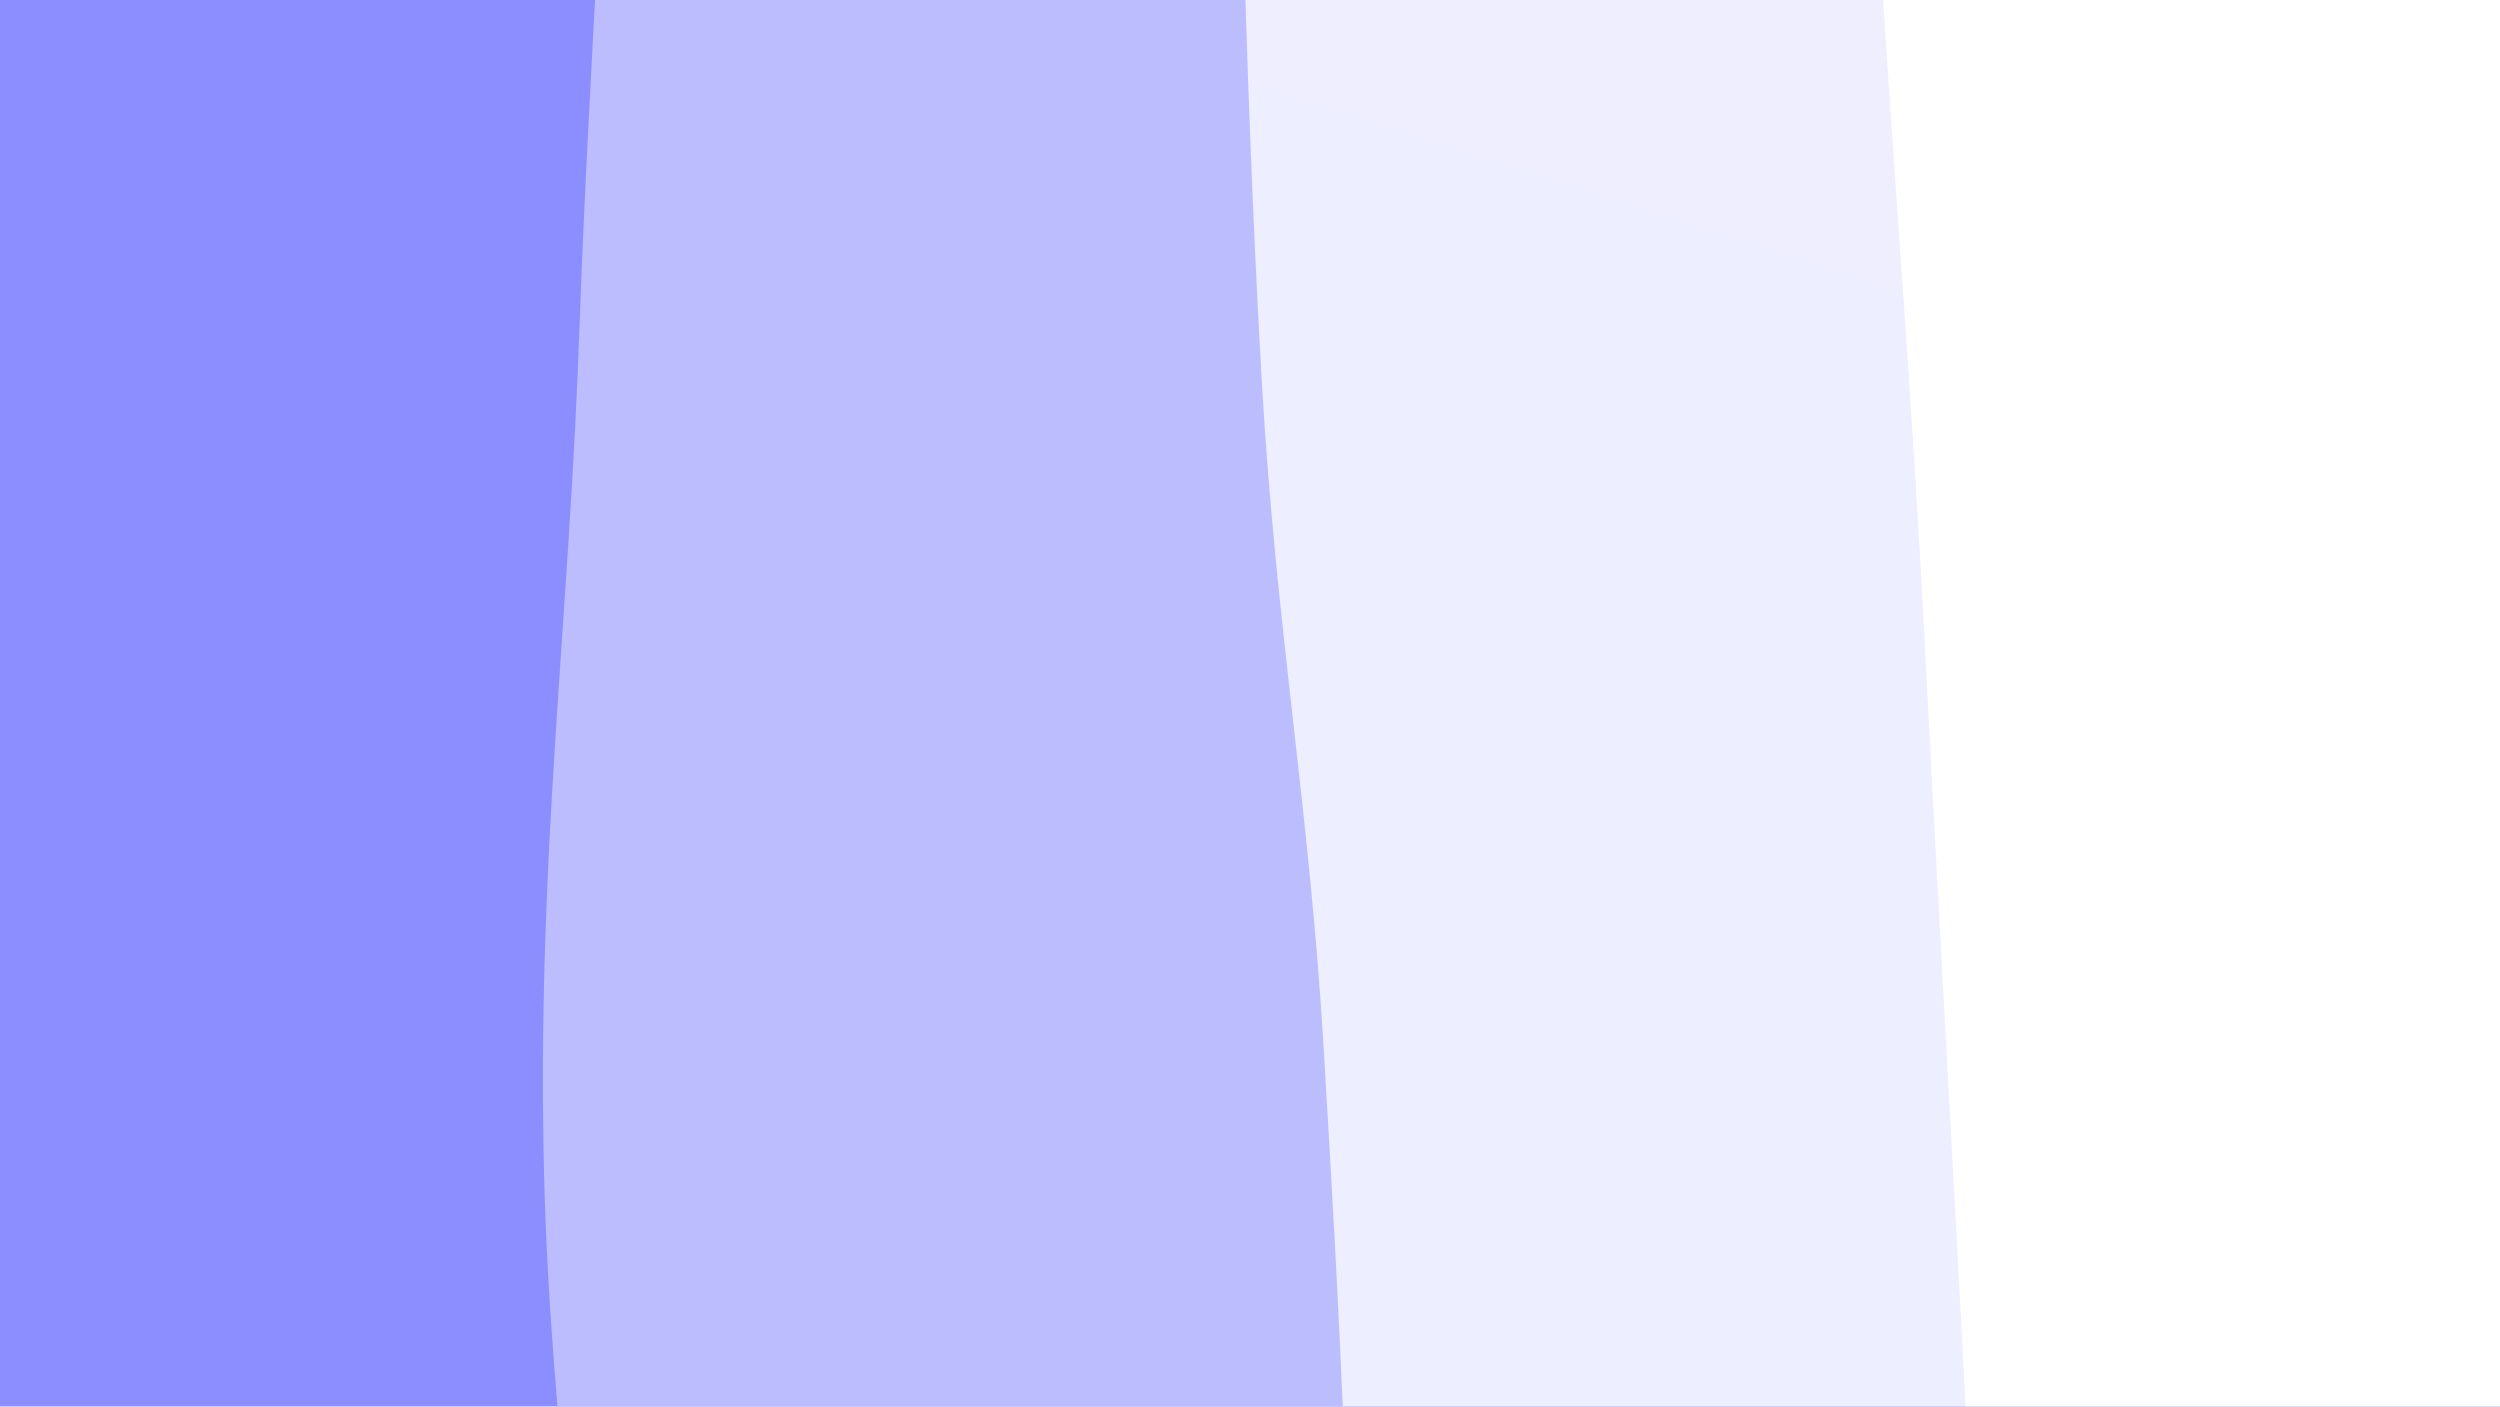
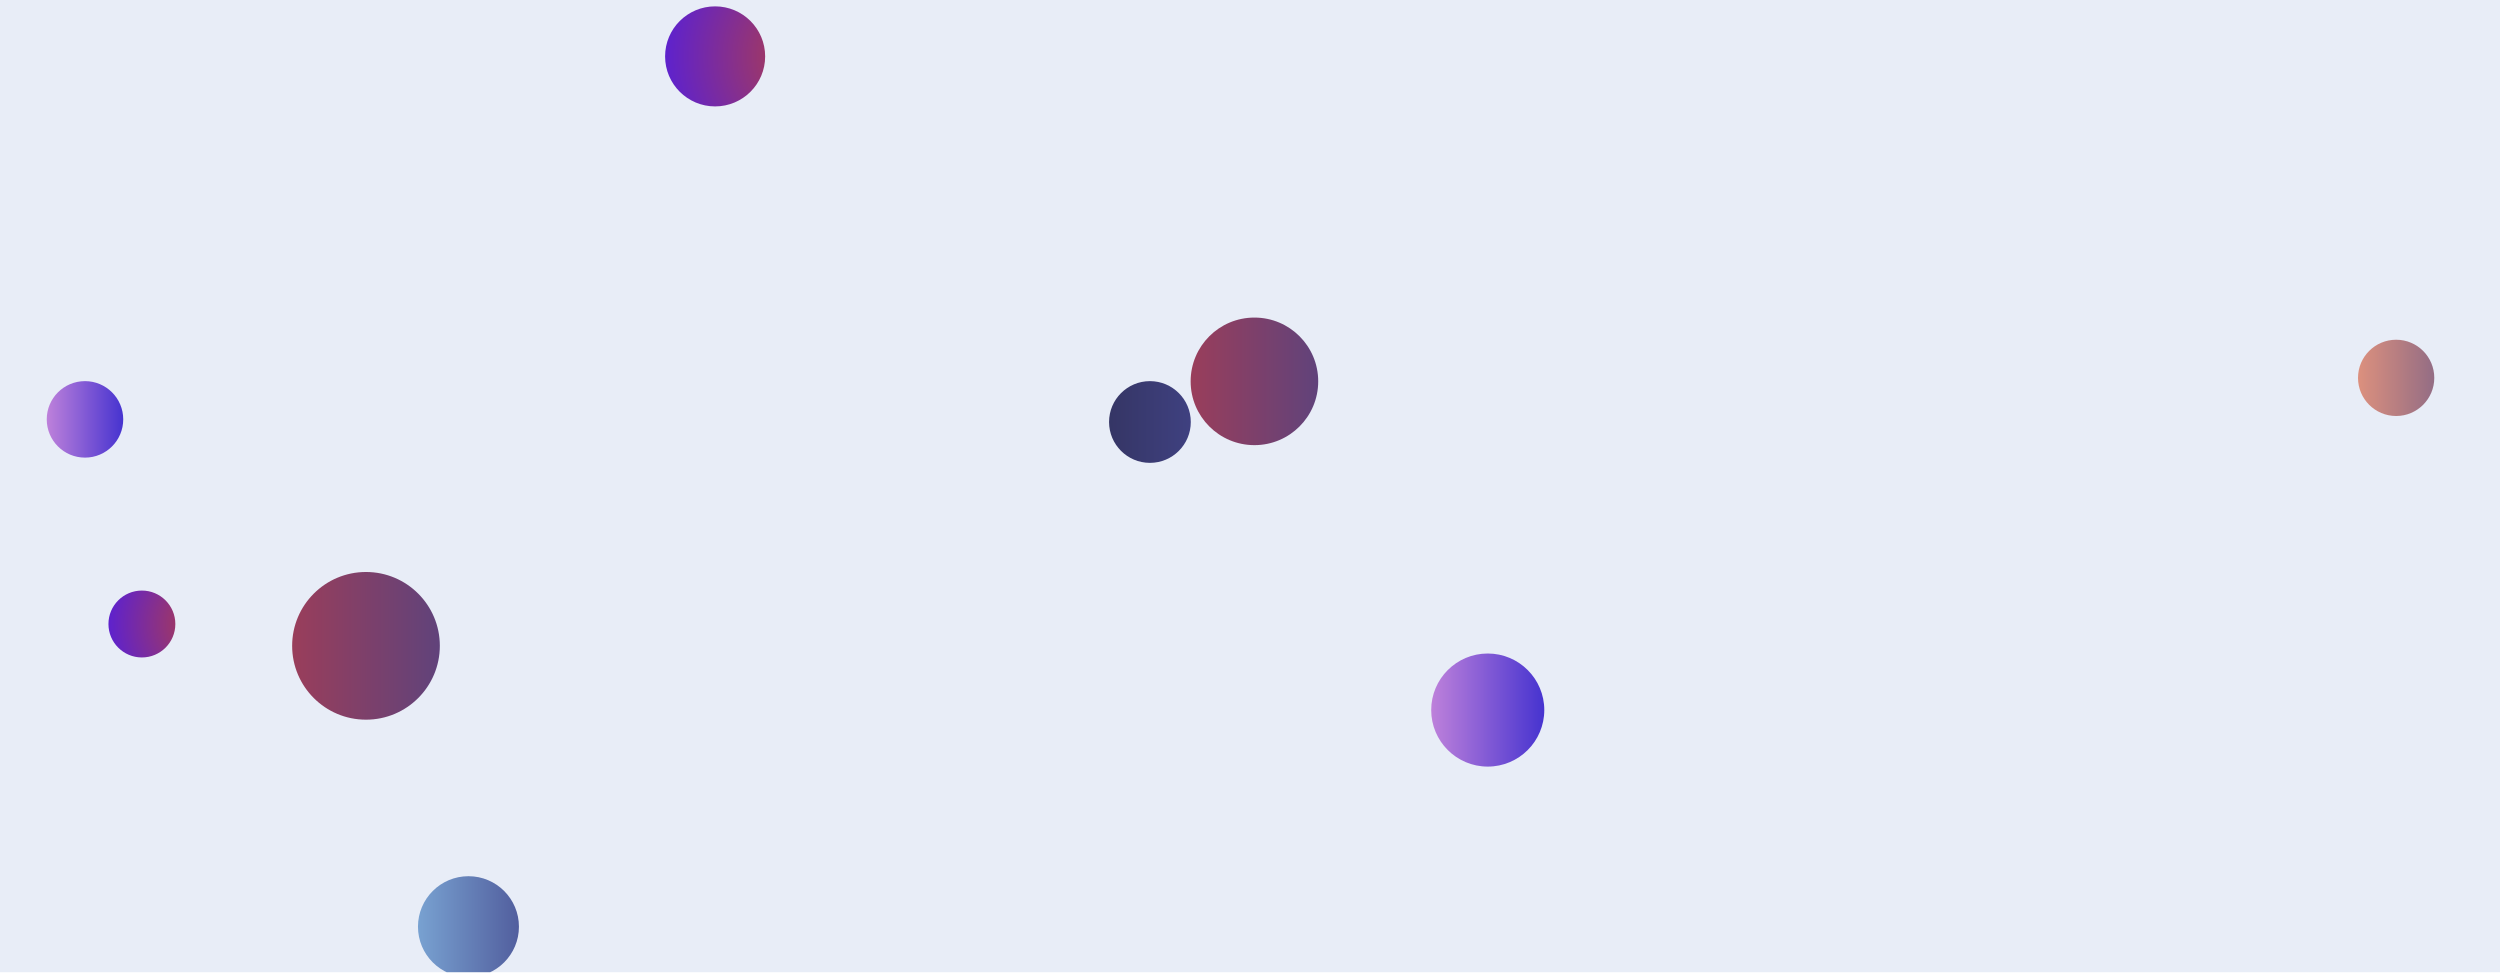
- <svg xmlns="http://www.w3.org/2000/svg" version="1.1" viewBox="0 0 1920 1080" style="overflow: hidden; height: 85vh;" class="overflow-hidden rounded-md drop-shadow-lg transition duration-300">
-   <rect width="1920" height="1080" fill="#9d8cff" />
-   <g clip-path="url(&quot;#SvgjsClipPath1087&quot;)">
-     <g transform="matrix(1.149825,-0.02007027,0.02007027,1.149825,-151.4799,-62.06528)">
-       <path d="M0,-1080C-6.937,-985.896,-49.458,-701.792,-41.622,-515.374C-33.787,-328.956,33.368,-129.841,47.014,38.507C60.659,206.855,46.667,330.157,40.252,494.714C33.838,659.272,16.996,841.287,8.525,1025.851C0.053,1210.415,-9.155,1413.074,-10.576,1602.099C-11.997,1791.124,-1.763,2067.016,0,2160L 1920 2160 L 1920 -1080 Z" fill="url(&quot;#SvgjsLinearGradient1083&quot;)" />
-       <path d="M480,-1080C490.581,-961.847,537.805,-597.394,543.487,-371.082C549.169,-144.77,524.608,74.165,514.091,277.872C503.574,481.58,478.635,636.386,480.385,851.161C482.135,1065.936,524.654,1348.381,524.59,1566.52C524.526,1784.66,487.432,2061.087,480,2160L 1920 2160 L 1920 -1080 Z" fill="url(&quot;#SvgjsLinearGradient1084&quot;)" />
-       <path d="M960,-1080C965.024,-1004.629,989.613,-774.489,990.144,-627.771C990.675,-481.054,966.709,-359.13,963.183,-199.696C959.658,-40.263,962.461,167.082,968.99,328.829C975.518,490.576,995.476,609.503,1002.354,770.786C1009.231,932.07,1017.621,1151.263,1010.255,1296.53C1002.889,1441.796,966.536,1498.474,958.16,1642.386C949.784,1786.298,959.693,2073.731,960,2160L 1920 2160 L 1920 -1080 Z" fill="url(&quot;#SvgjsLinearGradient1085&quot;)" />
-       <path d="M1440,-1080C1430.136,-949.471,1386.087,-561.061,1380.814,-296.824C1375.542,-32.587,1398.849,221.852,1408.367,505.422C1417.884,788.991,1432.648,1128.832,1437.92,1404.596C1443.193,1680.359,1439.653,2034.099,1440,2160L 1920 2160 L 1920 -1080 Z" fill="url(&quot;#SvgjsLinearGradient1086&quot;)" />
-     </g>
+ <svg xmlns="http://www.w3.org/2000/svg" version="1.1" width="1440" height="560" preserveAspectRatio="none" viewBox="0 0 1440 560">
+   <g clip-path="url(&quot;#SvgjsClipPath4455&quot;)" fill="none">
+     <rect width="1440" height="560" x="0" y="0" fill="rgba(231, 236, 246, 0.96)" />
+     <circle r="28.815" cx="411.91" cy="32.48" fill="url(#SvgjsRadialGradient4456)" />
+     <circle r="29.08" cx="269.83" cy="533.77" fill="url(#SvgjsLinearGradient4457)" />
+     <circle r="22.03" cx="48.95" cy="241.56" fill="url(#SvgjsLinearGradient4458)" />
+     <circle r="21.965" cx="1380.18" cy="217.65" fill="url(#SvgjsLinearGradient4459)" />
+     <circle r="36.74" cx="722.55" cy="219.66" fill="url(#SvgjsLinearGradient4460)" />
+     <circle r="42.535" cx="210.81" cy="372" fill="url(#SvgjsLinearGradient4461)" />
+     <circle r="19.265" cx="81.73" cy="359.43" fill="url(#SvgjsRadialGradient4462)" />
+     <circle r="32.57" cx="856.94" cy="408.99" fill="url(#SvgjsLinearGradient4463)" />
+     <circle r="23.54" cx="662.36" cy="243.07" fill="url(#SvgjsLinearGradient4464)" />
  </g>
  <defs>
-     <linearGradient x1="0.1" y1="0" x2="0" y2="1" id="SvgjsLinearGradient1083">
-       <stop stop-color="#9d8cff" offset="0" />
-       <stop stop-color="#8c8eff" offset="0" />
+     <clipPath id="SvgjsClipPath4455">
+       <rect width="1440" height="560" x="0" y="0" />
+     </clipPath>
+     <radialGradient cx="469.54" cy="32.48" r="128.86" gradientUnits="userSpaceOnUse" id="SvgjsRadialGradient4456">
+       <stop stop-color="#ab3c51" offset="0.1" />
+       <stop stop-color="rgba(63, 23, 255, 1)" offset="0.9" />
+     </radialGradient>
+     <linearGradient x1="211.67" y1="533.77" x2="327.99" y2="533.77" gradientUnits="userSpaceOnUse" id="SvgjsLinearGradient4457">
+       <stop stop-color="#84b6e0" offset="0.1" />
+       <stop stop-color="#464a8f" offset="0.9" />
    </linearGradient>
-     <linearGradient x1="0.1" y1="0" x2="0" y2="1" id="SvgjsLinearGradient1084">
-       <stop stop-color="#c6bcff" offset="0" />
-       <stop stop-color="#bcbdff" offset="0.25" />
+     <linearGradient x1="4.89" y1="241.56" x2="93.01" y2="241.56" gradientUnits="userSpaceOnUse" id="SvgjsLinearGradient4458">
+       <stop stop-color="#e298de" offset="0.1" />
+       <stop stop-color="rgba(34, 28, 204, 1)" offset="0.9" />
    </linearGradient>
-     <linearGradient x1="0.1" y1="0" x2="0" y2="1" id="SvgjsLinearGradient1085">
-       <stop stop-color="#efedff" offset="0" />
-       <stop stop-color="#edeeff" offset="0.5" />
+     <linearGradient x1="1336.25" y1="217.65" x2="1424.11" y2="217.65" gradientUnits="userSpaceOnUse" id="SvgjsLinearGradient4459">
+       <stop stop-color="#f29b7c" offset="0.1" />
+       <stop stop-color="#7e6286" offset="0.9" />
    </linearGradient>
-     <linearGradient x1="0.1" y1="0" x2="0" y2="1" id="SvgjsLinearGradient1086">
-       <stop stop-color="#ffffff" offset="0" />
-       <stop stop-color="#ffffff" offset="0.75" />
+     <linearGradient x1="649.07" y1="219.66" x2="796.03" y2="219.66" gradientUnits="userSpaceOnUse" id="SvgjsLinearGradient4460">
+       <stop stop-color="#ab3c51" offset="0.1" />
+       <stop stop-color="#4f4484" offset="0.9" />
    </linearGradient>
-     <clipPath id="SvgjsClipPath1087">
-       <rect width="1920" height="1080" />
-     </clipPath>
+     <linearGradient x1="125.74" y1="372" x2="295.88" y2="372" gradientUnits="userSpaceOnUse" id="SvgjsLinearGradient4461">
+       <stop stop-color="#ab3c51" offset="0.1" />
+       <stop stop-color="#4f4484" offset="0.9" />
+     </linearGradient>
+     <radialGradient cx="120.26" cy="359.43" r="86.16" gradientUnits="userSpaceOnUse" id="SvgjsRadialGradient4462">
+       <stop stop-color="#ab3c51" offset="0.1" />
+       <stop stop-color="rgba(63, 23, 255, 1)" offset="0.9" />
+     </radialGradient>
+     <linearGradient x1="791.8" y1="408.99" x2="922.08" y2="408.99" gradientUnits="userSpaceOnUse" id="SvgjsLinearGradient4463">
+       <stop stop-color="#e298de" offset="0.1" />
+       <stop stop-color="rgba(34, 28, 204, 1)" offset="0.9" />
+     </linearGradient>
+     <linearGradient x1="615.28" y1="243.07" x2="709.44" y2="243.07" gradientUnits="userSpaceOnUse" id="SvgjsLinearGradient4464">
+       <stop stop-color="#32325d" offset="0.1" />
+       <stop stop-color="#424488" offset="0.9" />
+     </linearGradient>
  </defs>
</svg>
